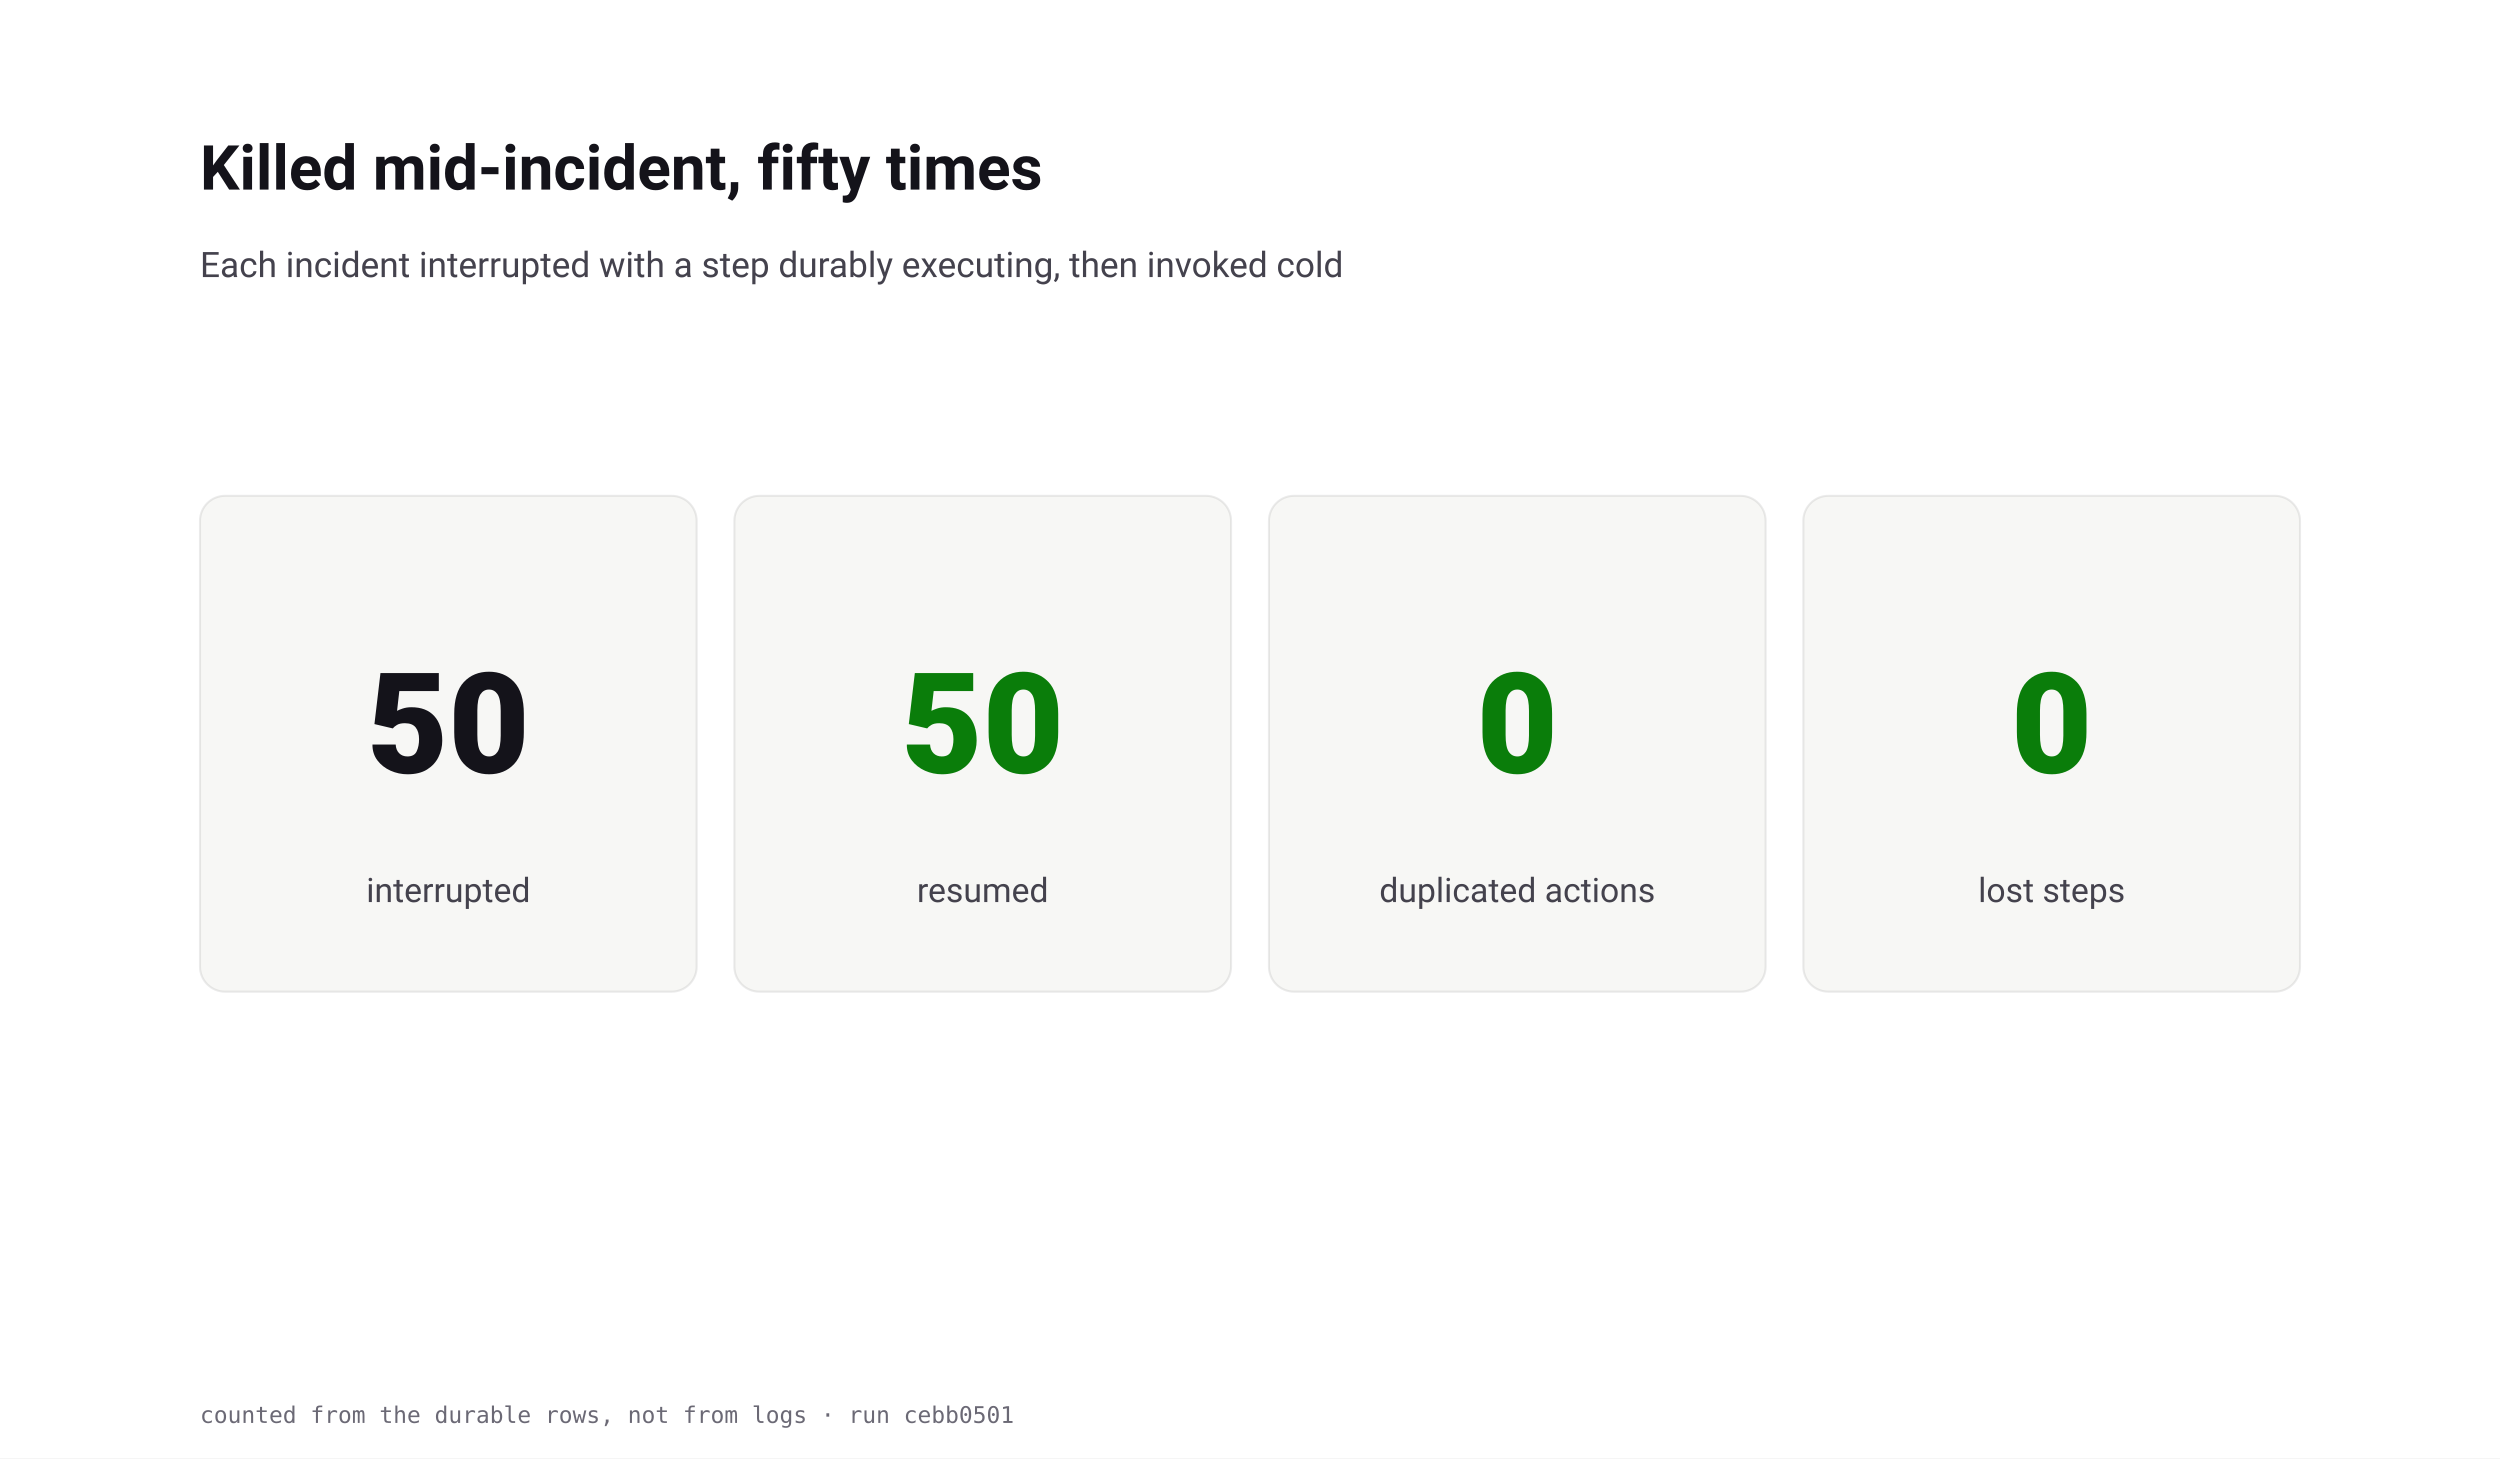
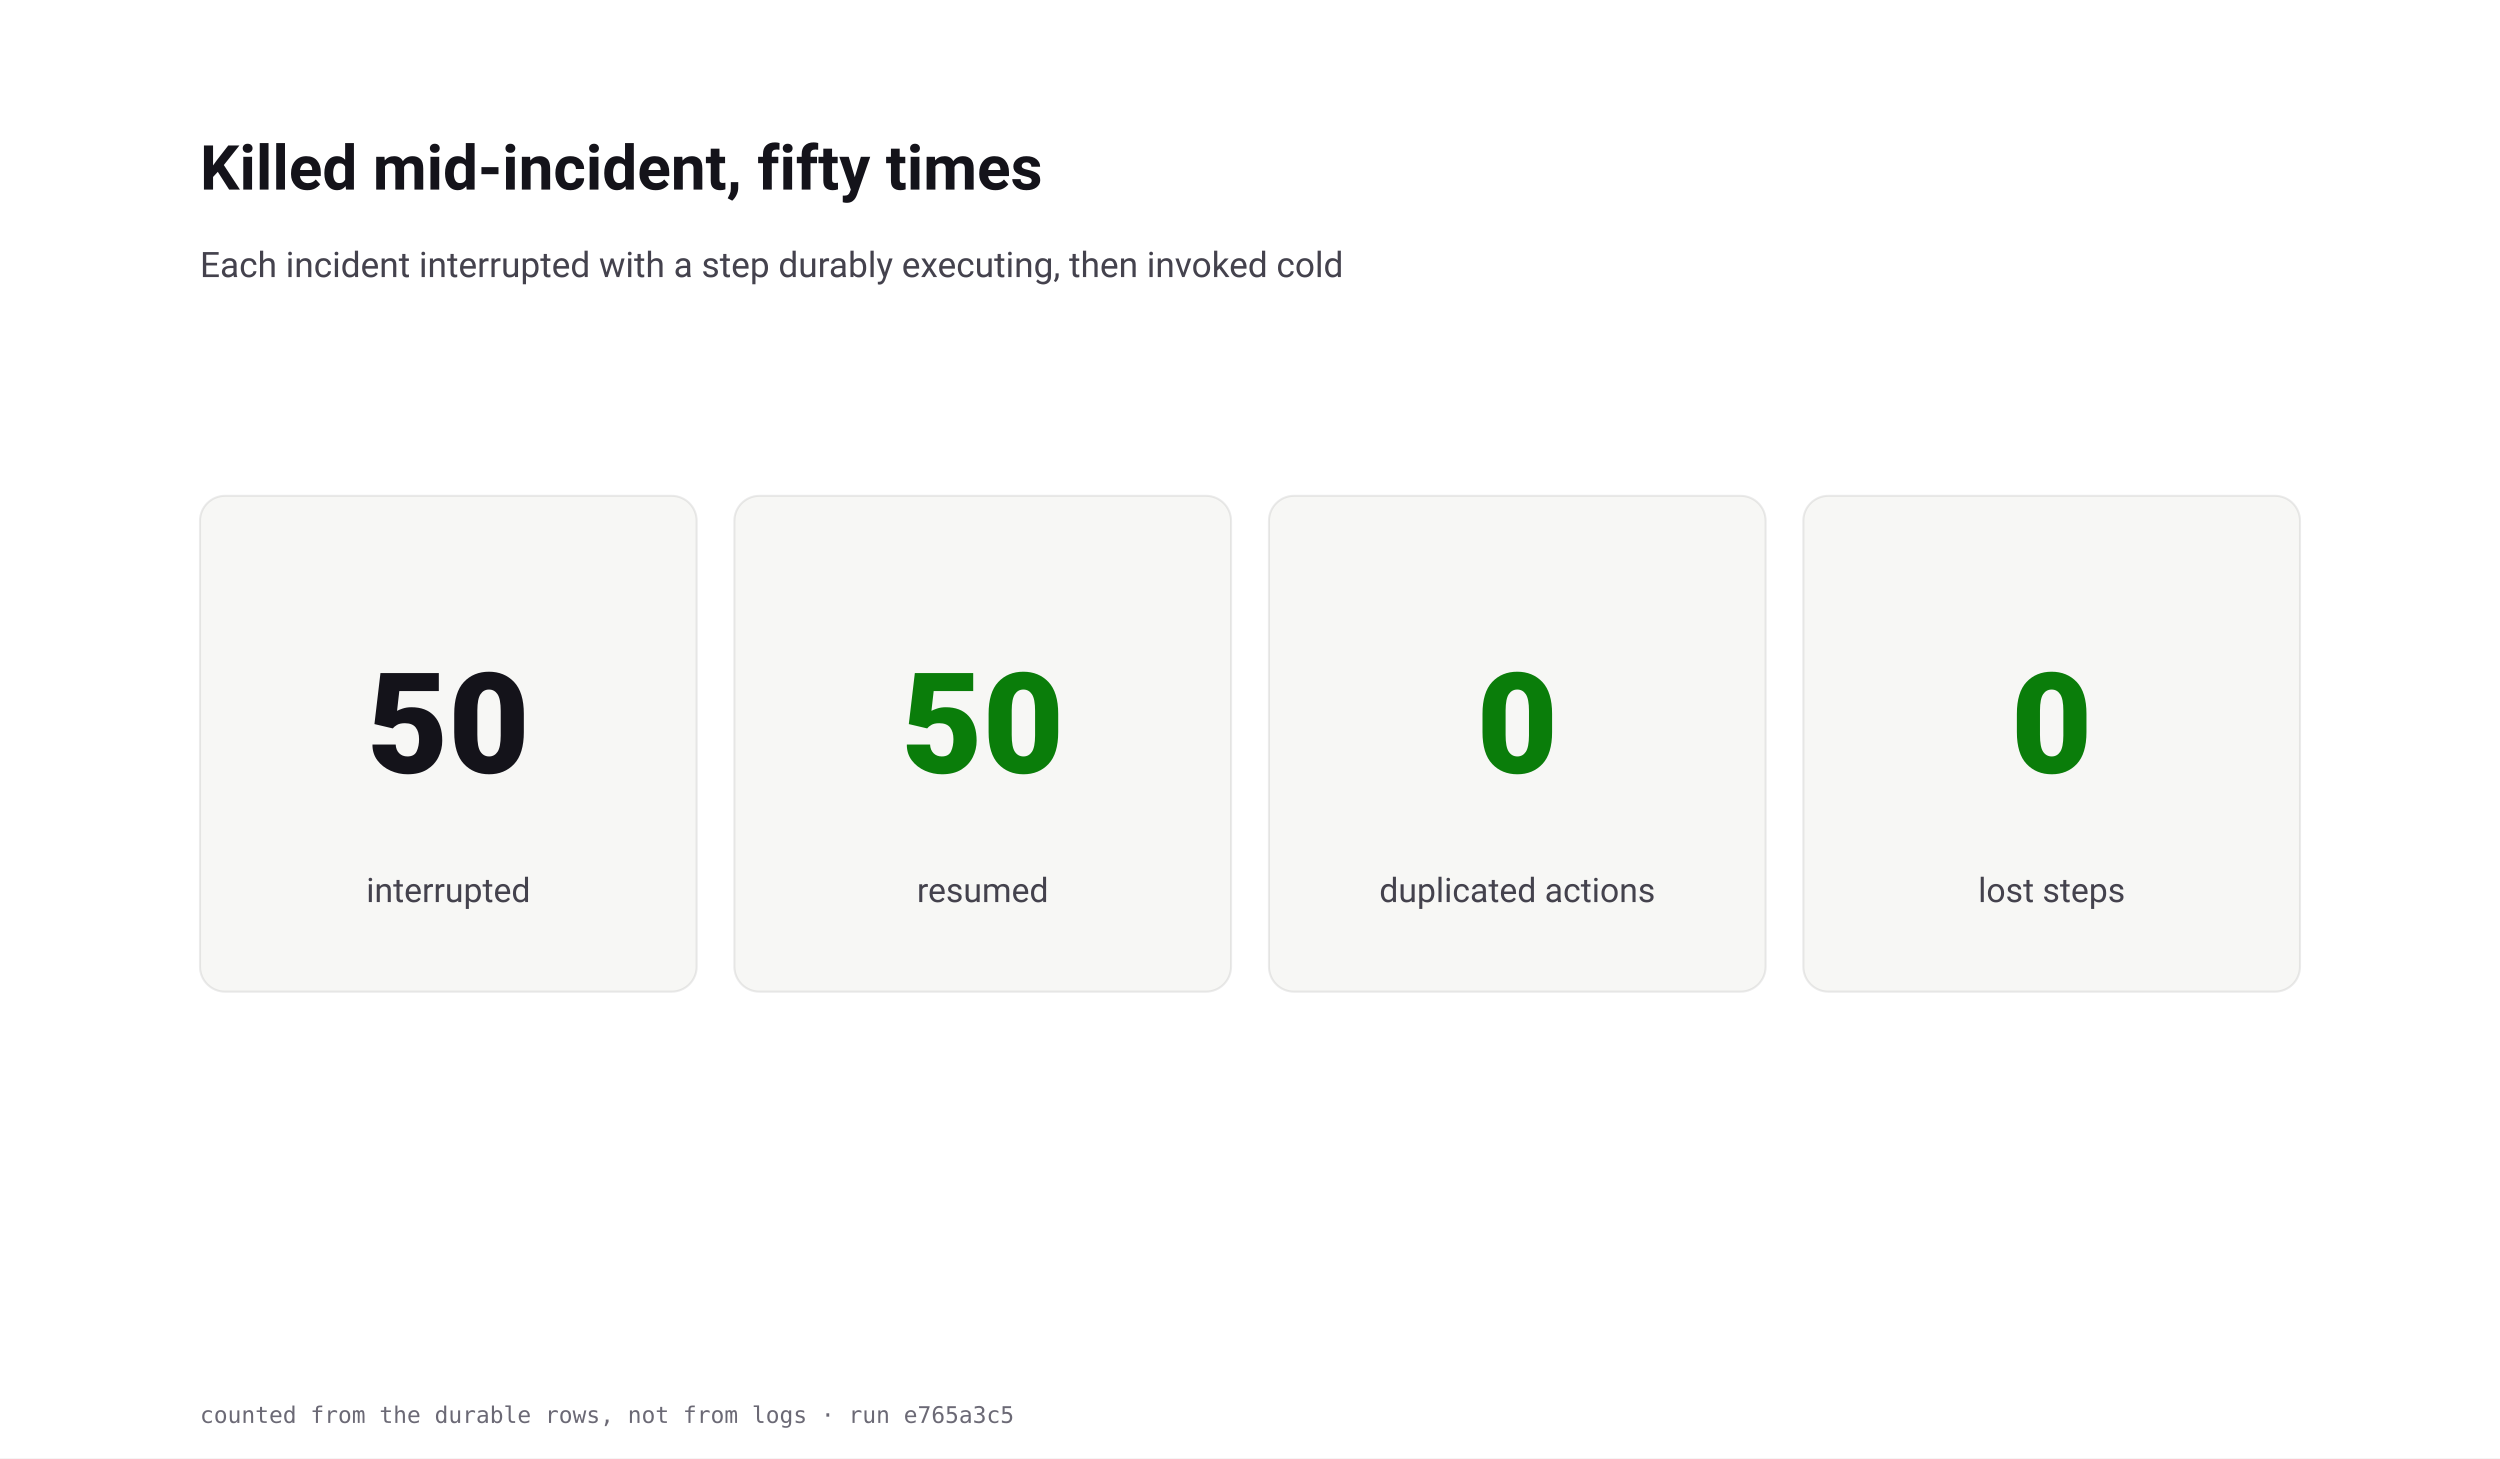
<svg xmlns="http://www.w3.org/2000/svg" width="1200" height="700" viewBox="0 0 1200 700" role="img" aria-label="Killed mid-incident, fifty times">
  <rect width="1200" height="700" fill="#ffffff" />
  <text x="96" y="91" fill="#14131a" font-family="ui-sans-serif, -apple-system, 'Segoe UI', Roboto, Helvetica, Arial, sans-serif" font-size="29.8" font-weight="700">Killed mid-incident, fifty times</text>
  <text x="96" y="133" fill="#44424d" font-family="ui-sans-serif, -apple-system, 'Segoe UI', Roboto, Helvetica, Arial, sans-serif" font-size="16.9">Each incident interrupted with a step durably executing, then invoked cold</text>
  <rect x="96.0" y="238.0" width="238.4" height="238.0" rx="12" fill="#f7f7f5" stroke="rgba(0,0,0,0.08)" stroke-width="1" />
  <text x="215.2" y="371" text-anchor="middle" fill="#14131a" font-family="ui-sans-serif, -apple-system, 'Segoe UI', Roboto, Helvetica, Arial, sans-serif" font-size="67.4" font-weight="800">50</text>
  <text x="215.2" y="433" text-anchor="middle" fill="#44424d" font-family="ui-sans-serif, -apple-system, 'Segoe UI', Roboto, Helvetica, Arial, sans-serif" font-size="16.2">interrupted</text>
  <rect x="352.5" y="238.0" width="238.4" height="238.0" rx="12" fill="#f7f7f5" stroke="rgba(0,0,0,0.08)" stroke-width="1" />
  <text x="471.7" y="371" text-anchor="middle" fill="#0a7d0a" font-family="ui-sans-serif, -apple-system, 'Segoe UI', Roboto, Helvetica, Arial, sans-serif" font-size="67.4" font-weight="800">50</text>
  <text x="471.7" y="433" text-anchor="middle" fill="#44424d" font-family="ui-sans-serif, -apple-system, 'Segoe UI', Roboto, Helvetica, Arial, sans-serif" font-size="16.2">resumed</text>
  <rect x="609.1" y="238.0" width="238.4" height="238.0" rx="12" fill="#f7f7f5" stroke="rgba(0,0,0,0.08)" stroke-width="1" />
  <text x="728.3" y="371" text-anchor="middle" fill="#0a7d0a" font-family="ui-sans-serif, -apple-system, 'Segoe UI', Roboto, Helvetica, Arial, sans-serif" font-size="67.4" font-weight="800">0</text>
  <text x="728.3" y="433" text-anchor="middle" fill="#44424d" font-family="ui-sans-serif, -apple-system, 'Segoe UI', Roboto, Helvetica, Arial, sans-serif" font-size="16.2">duplicated actions</text>
  <rect x="865.6" y="238.0" width="238.4" height="238.0" rx="12" fill="#f7f7f5" stroke="rgba(0,0,0,0.08)" stroke-width="1" />
  <text x="984.8" y="371" text-anchor="middle" fill="#0a7d0a" font-family="ui-sans-serif, -apple-system, 'Segoe UI', Roboto, Helvetica, Arial, sans-serif" font-size="67.4" font-weight="800">0</text>
  <text x="984.8" y="433" text-anchor="middle" fill="#44424d" font-family="ui-sans-serif, -apple-system, 'Segoe UI', Roboto, Helvetica, Arial, sans-serif" font-size="16.2">lost steps</text>
-   <text x="96" y="683" fill="#6b6975" font-family="ui-monospace, 'Cascadia Code', Consolas, 'SF Mono', monospace" font-size="11.0">counted from the durable rows, not from logs · run cebb0501</text>
+   <text x="96" y="683" fill="#6b6975" font-family="ui-monospace, 'Cascadia Code', Consolas, 'SF Mono', monospace" font-size="11.0">counted from the durable rows, not from logs · run e765a3c5</text>
</svg>
